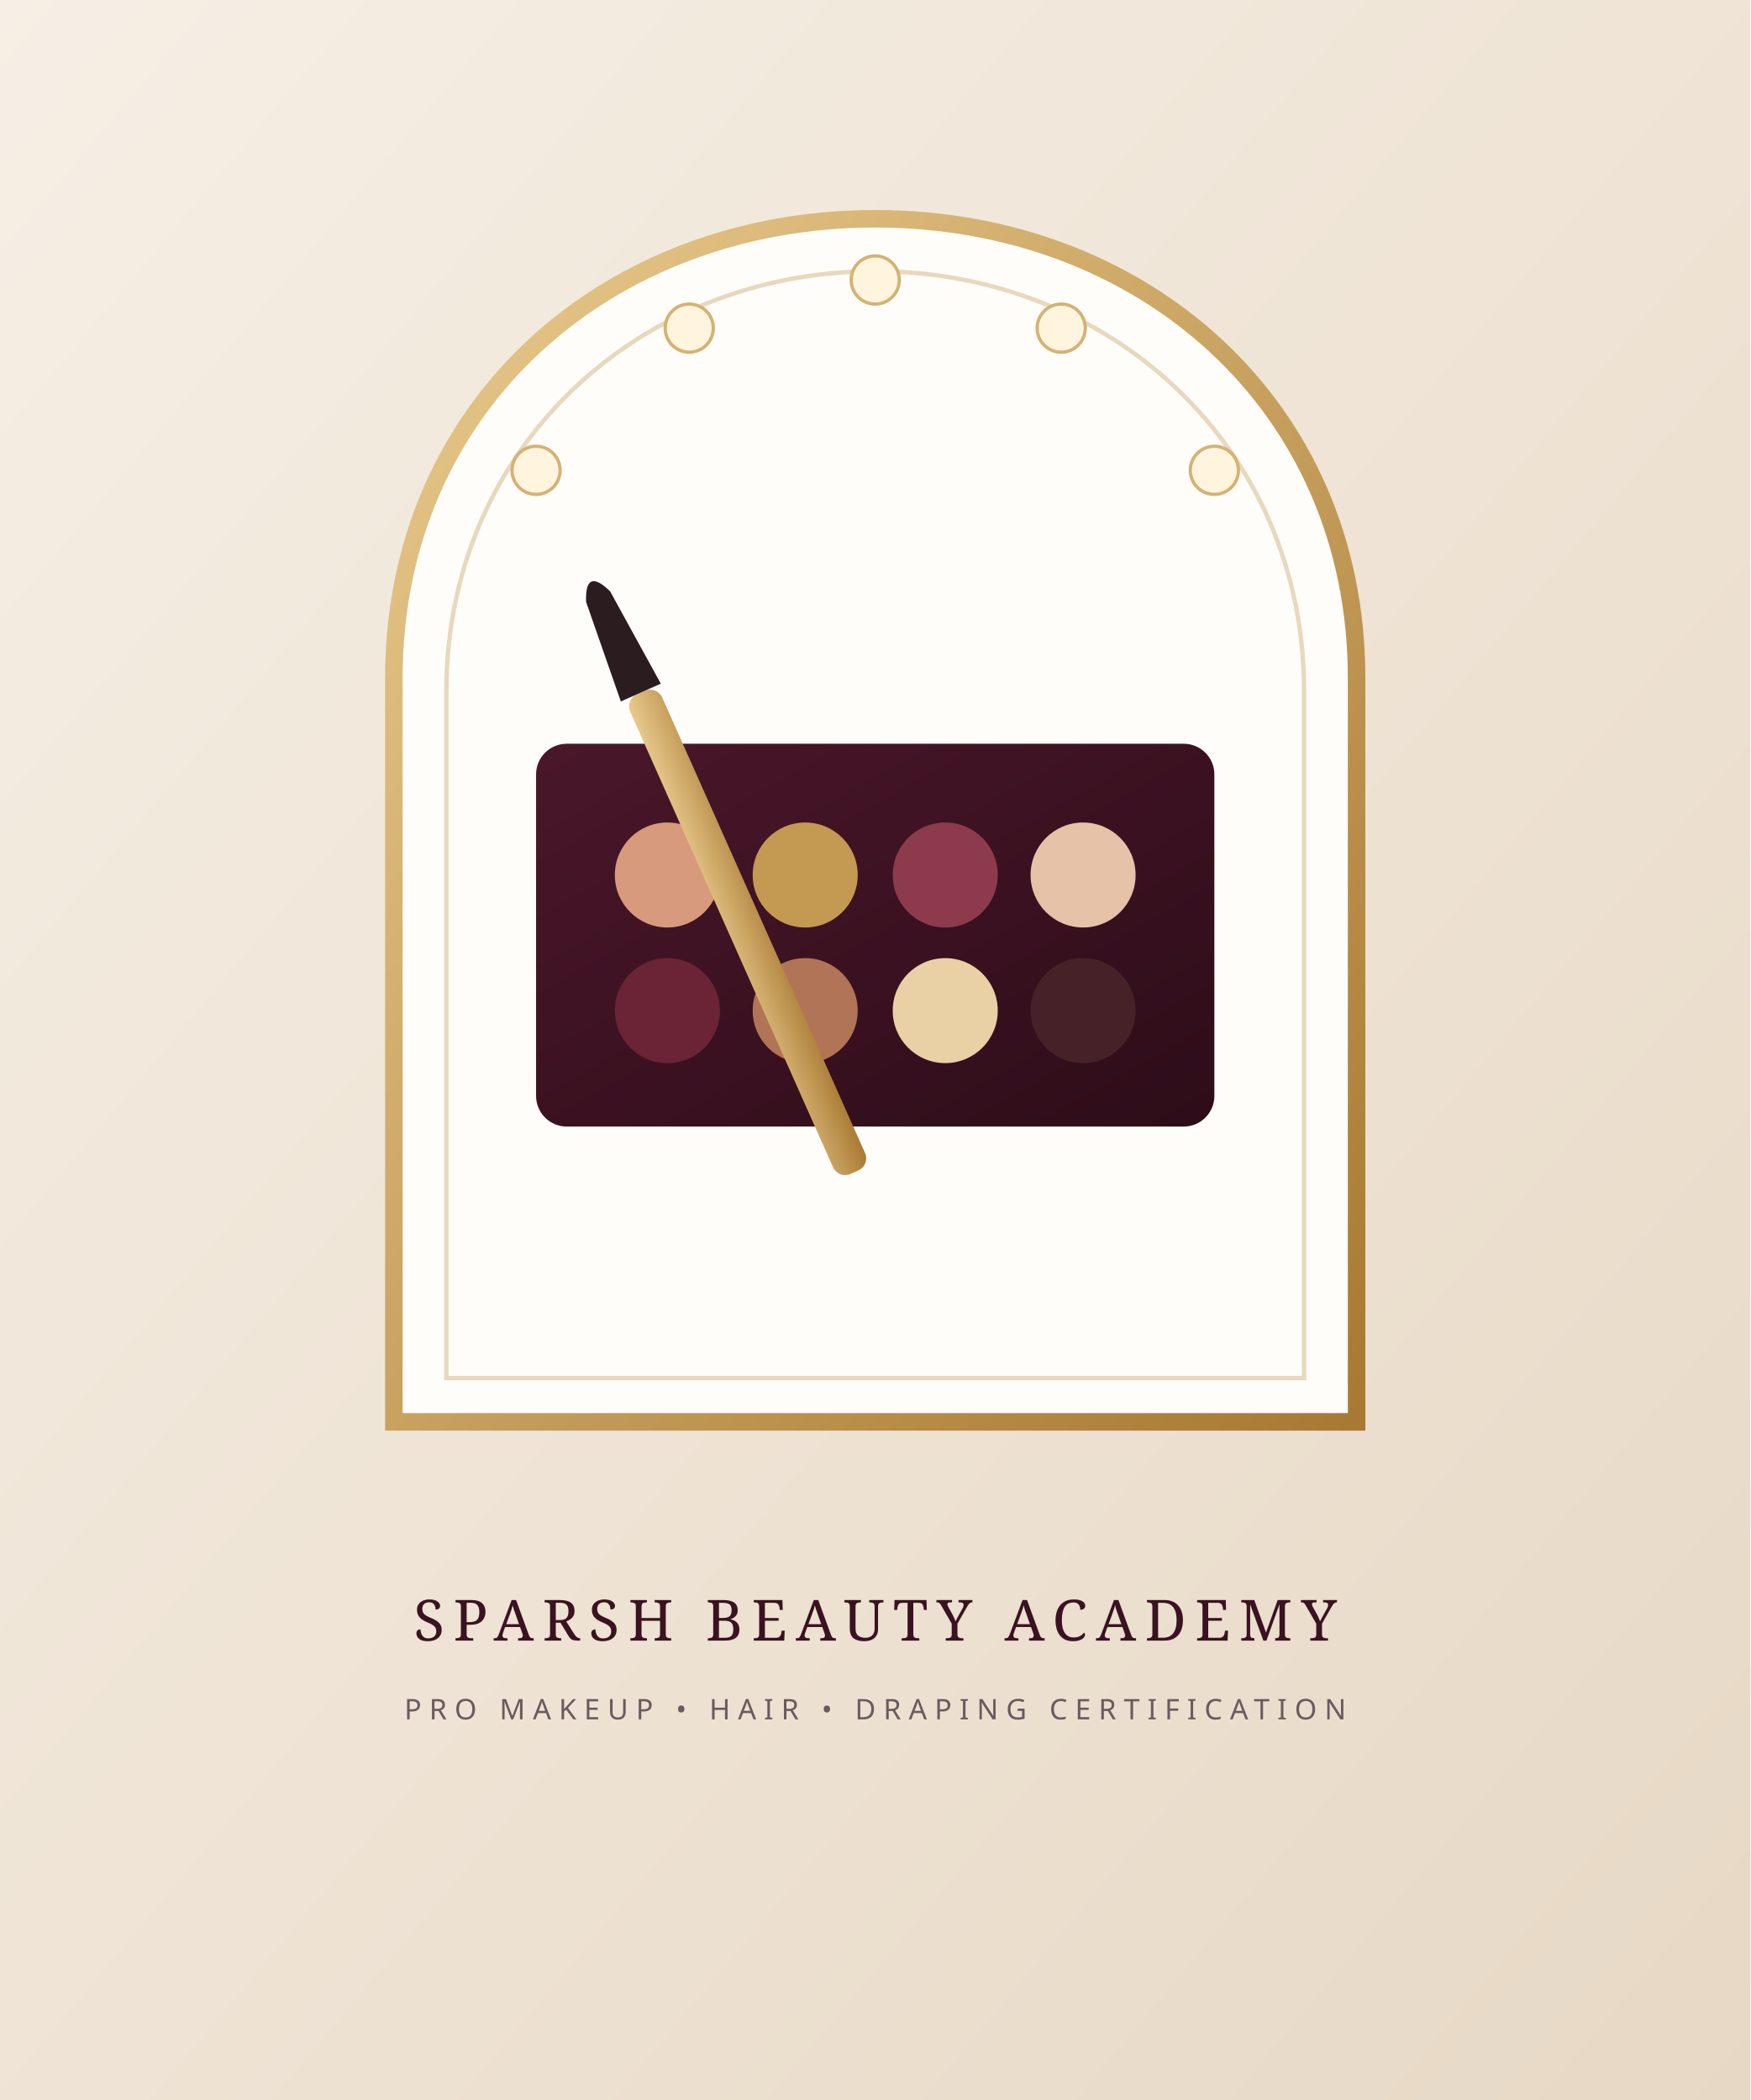
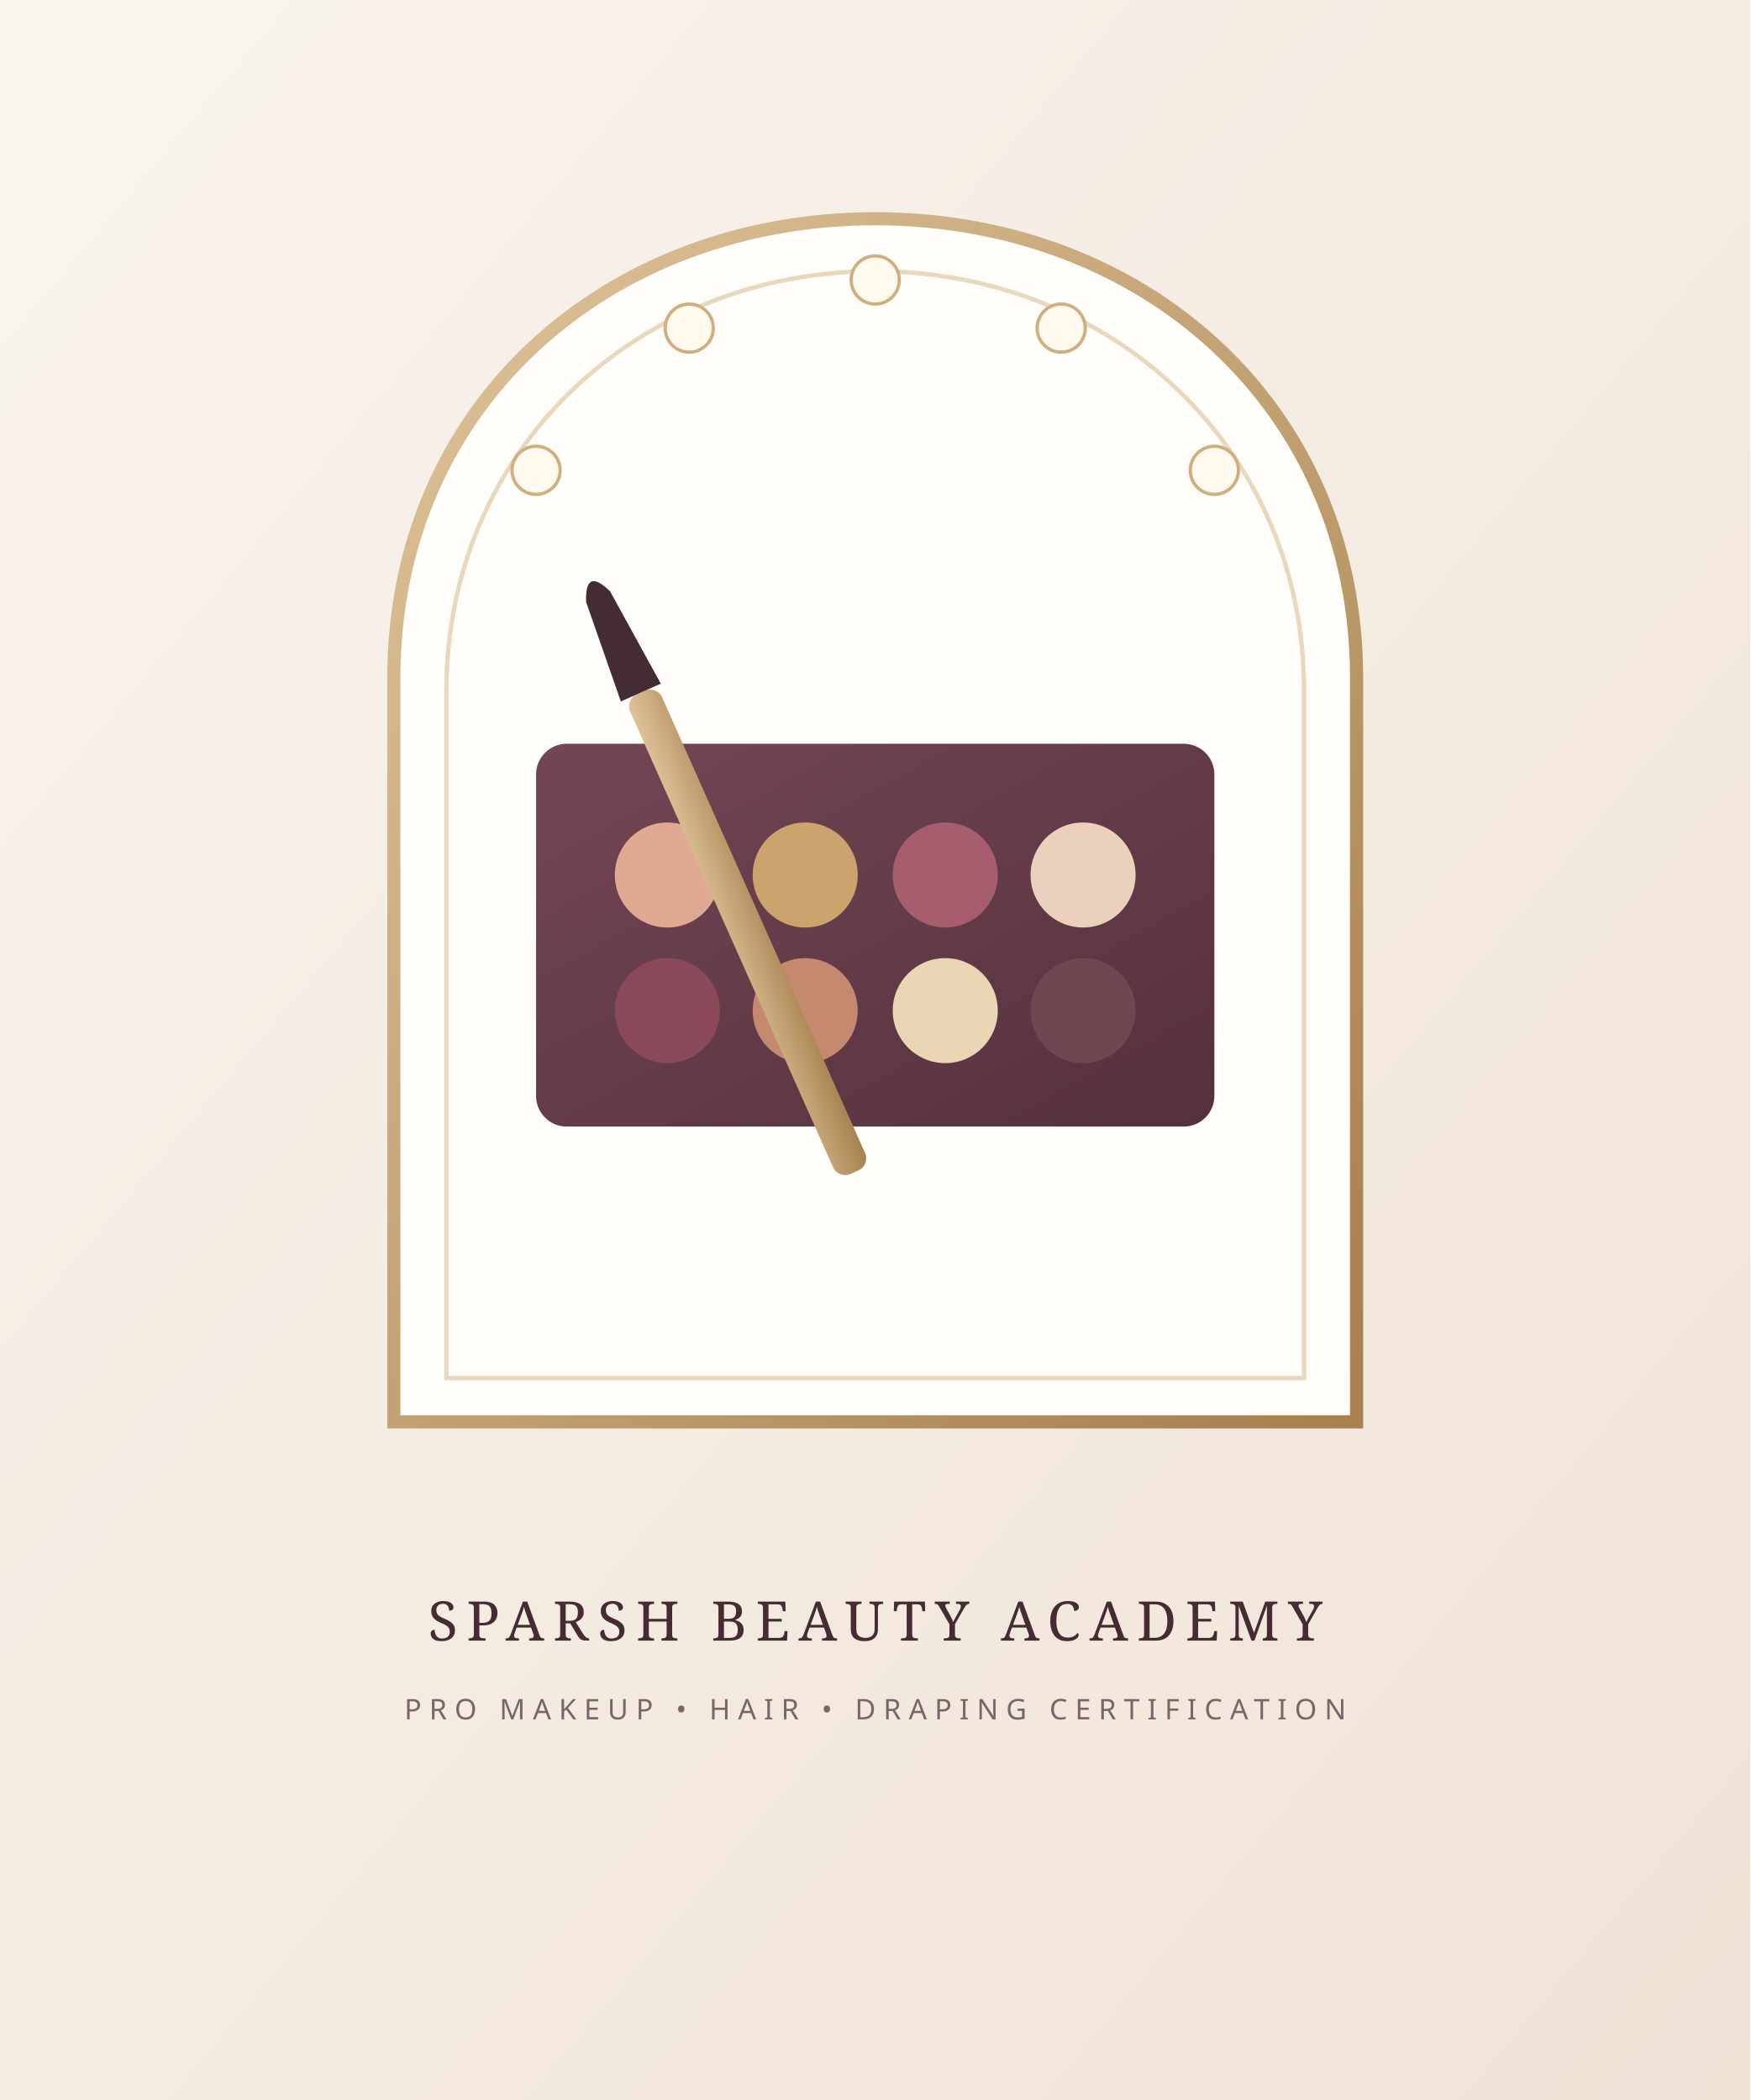
<svg xmlns="http://www.w3.org/2000/svg" viewBox="0 0 800 960" role="img" aria-label="Sparsh Beauty Academy Masterclass">
  <defs>
    <linearGradient id="bgAc" x1="0" y1="0" x2="1" y2="1">
-       <stop offset="0%" stop-color="#F6EFE5" />
-       <stop offset="100%" stop-color="#E7D8C5" />
+       <stop offset="0%" stop-color="#F9F4EE" />
+       <stop offset="100%" stop-color="#EFE3D6" />
    </linearGradient>
    <linearGradient id="plumAc" x1="0" y1="0" x2="1" y2="1">
-       <stop offset="0%" stop-color="#4A172A" />
-       <stop offset="100%" stop-color="#2D0C18" />
+       <stop offset="0%" stop-color="#744655" />
+       <stop offset="100%" stop-color="#54313C" />
    </linearGradient>
    <linearGradient id="goldAc" x1="0" y1="0" x2="1" y2="1">
-       <stop offset="0%" stop-color="#E9CB8E" />
-       <stop offset="100%" stop-color="#A87932" />
+       <stop offset="0%" stop-color="#DFC49A" />
+       <stop offset="100%" stop-color="#A6804D" />
    </linearGradient>
  </defs>
  <rect width="800" height="960" fill="url(#bgAc)" />
-   <path d="M180 650 L180 310 C180 185 278 100 400 100 C522 100 620 185 620 310 L620 650 Z" fill="#FFFDF9" stroke="url(#goldAc)" stroke-width="8" />
+   <path d="M180 650 L180 310 C180 185 278 100 400 100 C522 100 620 185 620 310 L620 650 Z" fill="#FFFDF9" stroke="url(#goldAc)" stroke-width="6" />
  <path d="M204 630 L204 316 C204 205 292 124 400 124 C508 124 596 205 596 316 L596 630 Z" fill="none" stroke="#E8D8BE" stroke-width="2" />
-   <g fill="#FFF5DF" stroke="#D5B274" stroke-width="1.5">
+   <g fill="#FFF9EE" stroke="#CFAF7E" stroke-width="1.5">
    <circle cx="245" cy="215" r="11" />
    <circle cx="315" cy="150" r="11" />
    <circle cx="400" cy="128" r="11" />
    <circle cx="485" cy="150" r="11" />
    <circle cx="555" cy="215" r="11" />
  </g>
  <rect x="245" y="340" width="310" height="175" rx="14" fill="url(#plumAc)" />
-   <circle cx="305" cy="400" r="24" fill="#D89A7C" />
-   <circle cx="368" cy="400" r="24" fill="#C49A52" />
-   <circle cx="432" cy="400" r="24" fill="#8D3B4C" />
-   <circle cx="495" cy="400" r="24" fill="#E6C2A8" />
-   <circle cx="305" cy="462" r="24" fill="#6B2435" />
-   <circle cx="368" cy="462" r="24" fill="#B27456" />
-   <circle cx="432" cy="462" r="24" fill="#E9D1A5" />
-   <circle cx="495" cy="462" r="24" fill="#462228" />
+   <circle cx="305" cy="400" r="24" fill="#DFAA91" />
+   <circle cx="368" cy="400" r="24" fill="#CBA36C" />
+   <circle cx="432" cy="400" r="24" fill="#A65E6E" />
+   <circle cx="495" cy="400" r="24" fill="#EBD0BC" />
+   <circle cx="305" cy="462" r="24" fill="#8B4A59" />
+   <circle cx="368" cy="462" r="24" fill="#C4896E" />
+   <circle cx="432" cy="462" r="24" fill="#EAD6B4" />
+   <circle cx="495" cy="462" r="24" fill="#6F4751" />
  <g transform="rotate(-24 410 560)">
    <rect x="394" y="290" width="16" height="240" rx="6" fill="url(#goldAc)" />
-     <path d="M392 290 L412 290 L408 242 C404 232 400 232 396 242 Z" fill="#2A1C1F" />
+     <path d="M392 290 L412 290 L408 242 C404 232 400 232 396 242 Z" fill="#432C33" />
  </g>
-   <text x="400" y="750" text-anchor="middle" font-family="Georgia, serif" font-size="26" letter-spacing="4" fill="#3A1221">SPARSH BEAUTY ACADEMY</text>
-   <text x="400" y="786" text-anchor="middle" font-family="sans-serif" font-size="13" letter-spacing="3.5" fill="#6B5A5E">PRO MAKEUP • HAIR • DRAPING CERTIFICATION</text>
+   <text x="400" y="750" text-anchor="middle" font-family="Georgia, serif" font-size="25" letter-spacing="4" fill="#462A34">SPARSH BEAUTY ACADEMY</text>
+   <text x="400" y="786" text-anchor="middle" font-family="sans-serif" font-size="13" letter-spacing="3.5" fill="#7D646B">PRO MAKEUP • HAIR • DRAPING CERTIFICATION</text>
</svg>
